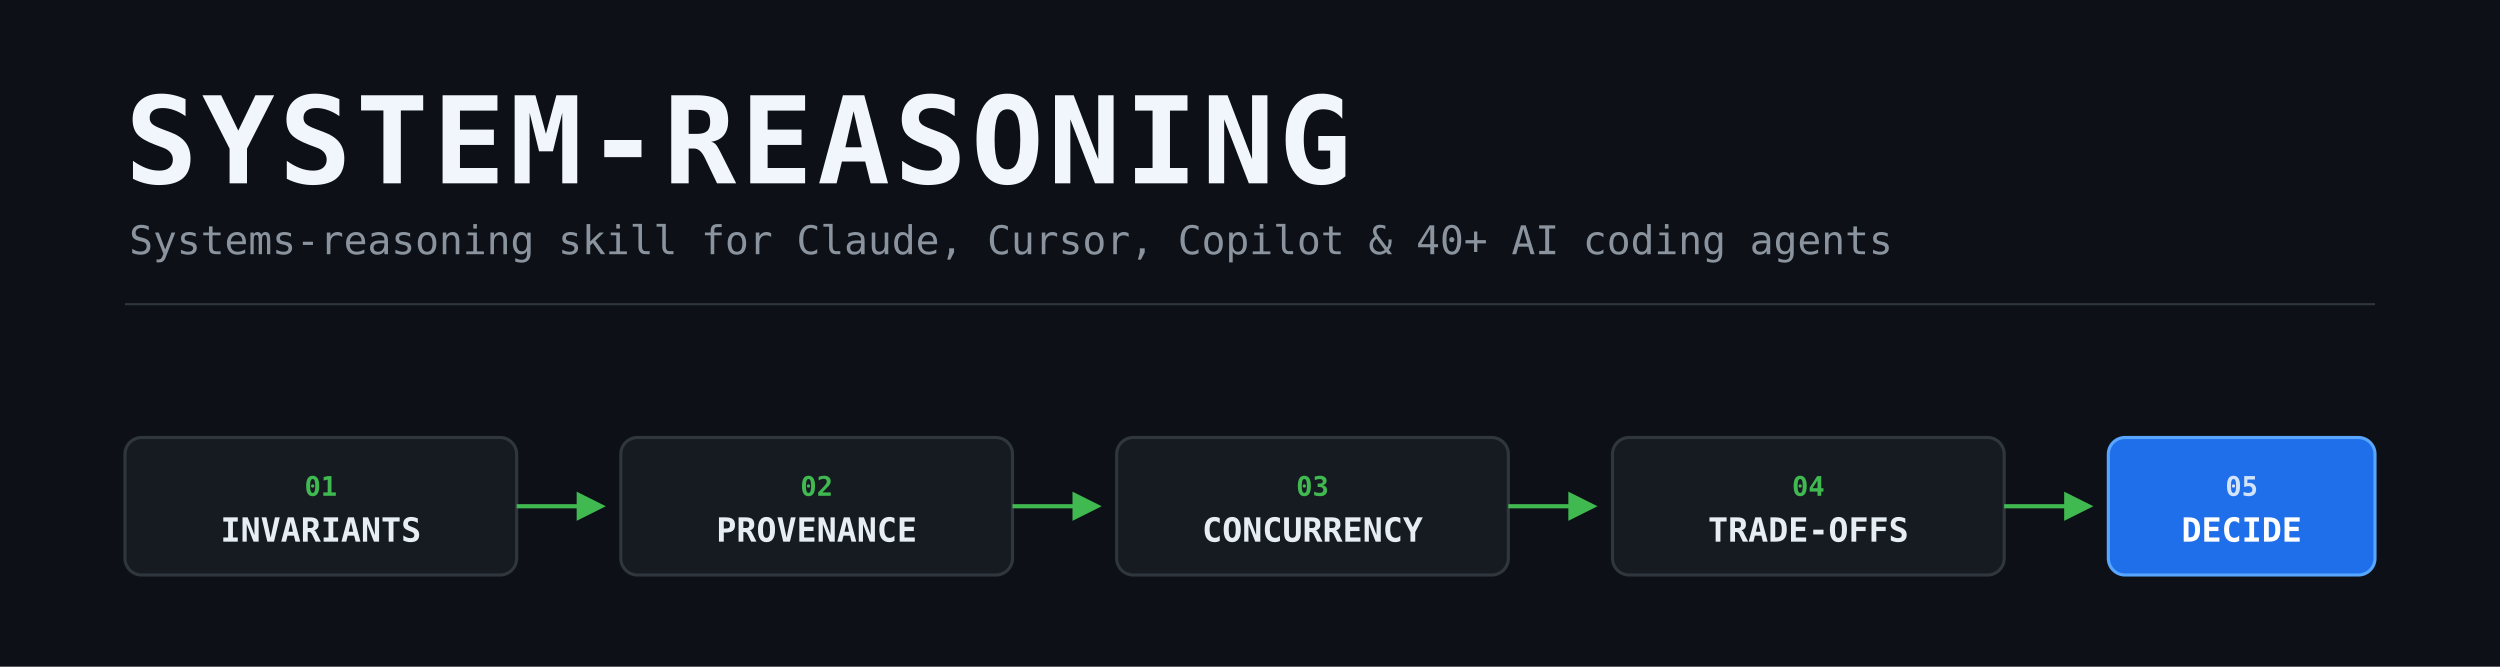
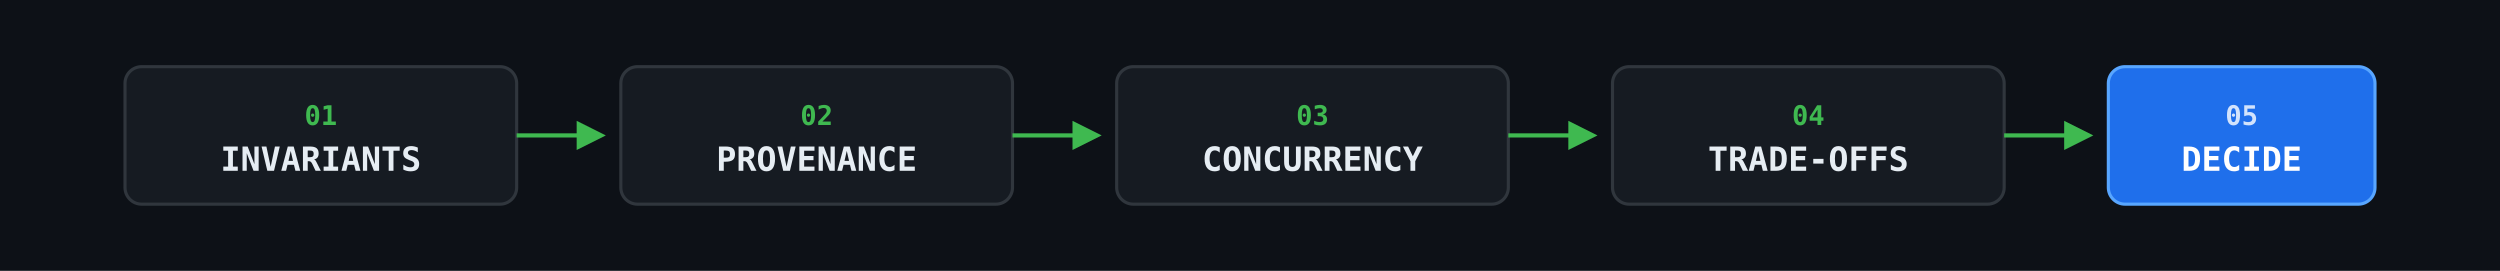
- <svg xmlns="http://www.w3.org/2000/svg" viewBox="0 0 1200 320" width="1200" height="320">
+ <svg xmlns="http://www.w3.org/2000/svg" viewBox="0 0 1200 130" width="1200" height="130">
  <defs>
    <marker id="arrow" viewBox="0 0 10 10" refX="8" refY="5" markerWidth="7" markerHeight="7" orient="auto-start-reverse">
      <path d="M0,0 L10,5 L0,10 z" fill="#3fb950" />
    </marker>
  </defs>
-   <rect width="1200" height="320" fill="#0d1117" />
-   <text x="60" y="88" font-family="Menlo, Consolas, 'DejaVu Sans Mono', monospace" font-size="58" font-weight="800" letter-spacing="2" fill="#f0f6fc">SYSTEM-REASONING</text>
-   <text x="62" y="122" font-family="Menlo, Consolas, 'DejaVu Sans Mono', monospace" font-size="19" fill="#8b949e">Systems-reasoning skill for Claude, Cursor, Copilot &amp; 40+ AI coding agents</text>
-   <line x1="60" y1="146" x2="1140" y2="146" stroke="#30363d" stroke-width="1" />
+   <rect width="1200" height="130" fill="#0d1117" />
  <g font-family="Menlo, Consolas, 'DejaVu Sans Mono', monospace">
    <g>
-       <rect x="60" y="210" width="188" height="66" rx="8" fill="#161b22" stroke="#30363d" stroke-width="1.5" />
-       <text x="154" y="238" font-size="13" fill="#3fb950" text-anchor="middle" font-weight="700">01</text>
-       <text x="154" y="260" font-size="16" fill="#e6edf3" text-anchor="middle" font-weight="700">INVARIANTS</text>
+       <rect x="60" y="32" width="188" height="66" rx="8" fill="#161b22" stroke="#30363d" stroke-width="1.5" />
+       <text x="154" y="60" font-size="13" fill="#3fb950" text-anchor="middle" font-weight="700">01</text>
+       <text x="154" y="82" font-size="16" fill="#e6edf3" text-anchor="middle" font-weight="700">INVARIANTS</text>
    </g>
-     <line x1="248" y1="243" x2="288" y2="243" stroke="#3fb950" stroke-width="2" marker-end="url(#arrow)" />
+     <line x1="248" y1="65" x2="288" y2="65" stroke="#3fb950" stroke-width="2" marker-end="url(#arrow)" />
    <g>
-       <rect x="298" y="210" width="188" height="66" rx="8" fill="#161b22" stroke="#30363d" stroke-width="1.5" />
-       <text x="392" y="238" font-size="13" fill="#3fb950" text-anchor="middle" font-weight="700">02</text>
-       <text x="392" y="260" font-size="16" fill="#e6edf3" text-anchor="middle" font-weight="700">PROVENANCE</text>
+       <rect x="298" y="32" width="188" height="66" rx="8" fill="#161b22" stroke="#30363d" stroke-width="1.5" />
+       <text x="392" y="60" font-size="13" fill="#3fb950" text-anchor="middle" font-weight="700">02</text>
+       <text x="392" y="82" font-size="16" fill="#e6edf3" text-anchor="middle" font-weight="700">PROVENANCE</text>
    </g>
-     <line x1="486" y1="243" x2="526" y2="243" stroke="#3fb950" stroke-width="2" marker-end="url(#arrow)" />
+     <line x1="486" y1="65" x2="526" y2="65" stroke="#3fb950" stroke-width="2" marker-end="url(#arrow)" />
    <g>
-       <rect x="536" y="210" width="188" height="66" rx="8" fill="#161b22" stroke="#30363d" stroke-width="1.5" />
-       <text x="630" y="238" font-size="13" fill="#3fb950" text-anchor="middle" font-weight="700">03</text>
-       <text x="630" y="260" font-size="16" fill="#e6edf3" text-anchor="middle" font-weight="700">CONCURRENCY</text>
+       <rect x="536" y="32" width="188" height="66" rx="8" fill="#161b22" stroke="#30363d" stroke-width="1.5" />
+       <text x="630" y="60" font-size="13" fill="#3fb950" text-anchor="middle" font-weight="700">03</text>
+       <text x="630" y="82" font-size="16" fill="#e6edf3" text-anchor="middle" font-weight="700">CONCURRENCY</text>
    </g>
-     <line x1="724" y1="243" x2="764" y2="243" stroke="#3fb950" stroke-width="2" marker-end="url(#arrow)" />
+     <line x1="724" y1="65" x2="764" y2="65" stroke="#3fb950" stroke-width="2" marker-end="url(#arrow)" />
    <g>
-       <rect x="774" y="210" width="188" height="66" rx="8" fill="#161b22" stroke="#30363d" stroke-width="1.5" />
-       <text x="868" y="238" font-size="13" fill="#3fb950" text-anchor="middle" font-weight="700">04</text>
-       <text x="868" y="260" font-size="16" fill="#e6edf3" text-anchor="middle" font-weight="700">TRADE-OFFS</text>
+       <rect x="774" y="32" width="188" height="66" rx="8" fill="#161b22" stroke="#30363d" stroke-width="1.5" />
+       <text x="868" y="60" font-size="13" fill="#3fb950" text-anchor="middle" font-weight="700">04</text>
+       <text x="868" y="82" font-size="16" fill="#e6edf3" text-anchor="middle" font-weight="700">TRADE-OFFS</text>
    </g>
-     <line x1="962" y1="243" x2="1002" y2="243" stroke="#3fb950" stroke-width="2" marker-end="url(#arrow)" />
+     <line x1="962" y1="65" x2="1002" y2="65" stroke="#3fb950" stroke-width="2" marker-end="url(#arrow)" />
    <g>
-       <rect x="1012" y="210" width="128" height="66" rx="8" fill="#1f6feb" stroke="#58a6ff" stroke-width="1.5" />
-       <text x="1076" y="238" font-size="13" fill="#d2e3fc" text-anchor="middle" font-weight="700">05</text>
-       <text x="1076" y="260" font-size="16" fill="#ffffff" text-anchor="middle" font-weight="700">DECIDE</text>
+       <rect x="1012" y="32" width="128" height="66" rx="8" fill="#1f6feb" stroke="#58a6ff" stroke-width="1.5" />
+       <text x="1076" y="60" font-size="13" fill="#d2e3fc" text-anchor="middle" font-weight="700">05</text>
+       <text x="1076" y="82" font-size="16" fill="#ffffff" text-anchor="middle" font-weight="700">DECIDE</text>
    </g>
  </g>
</svg>
